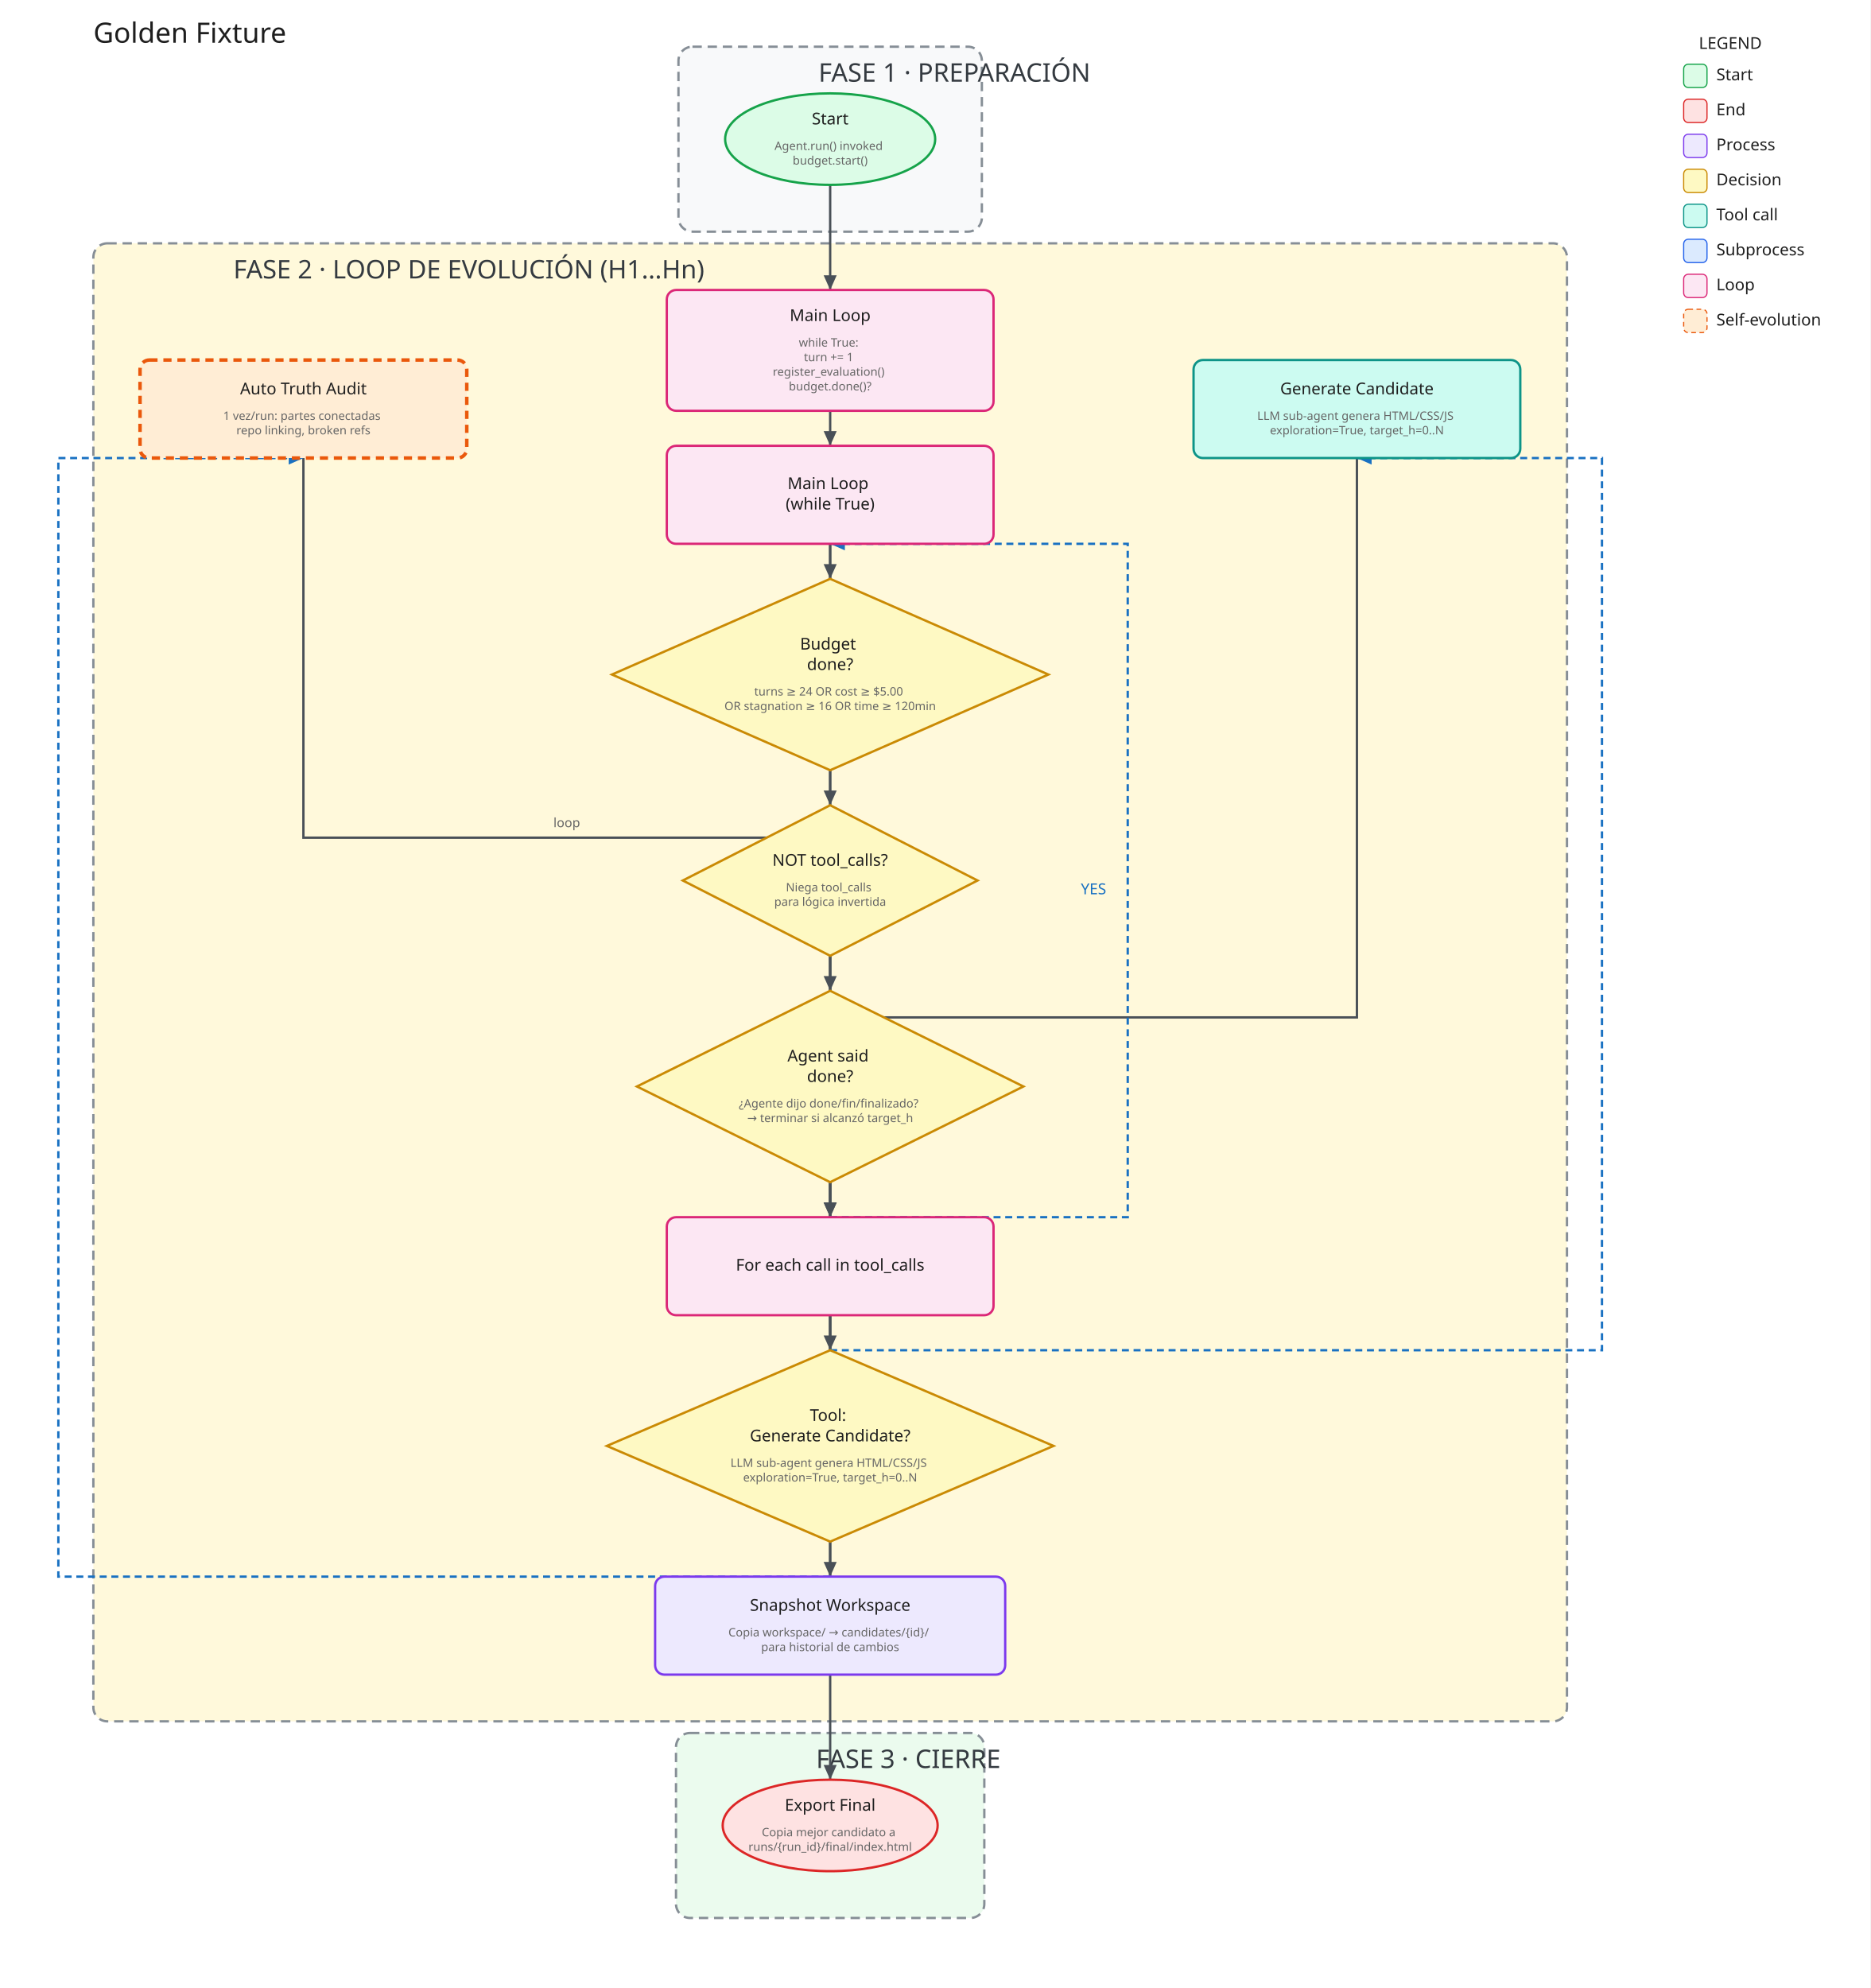
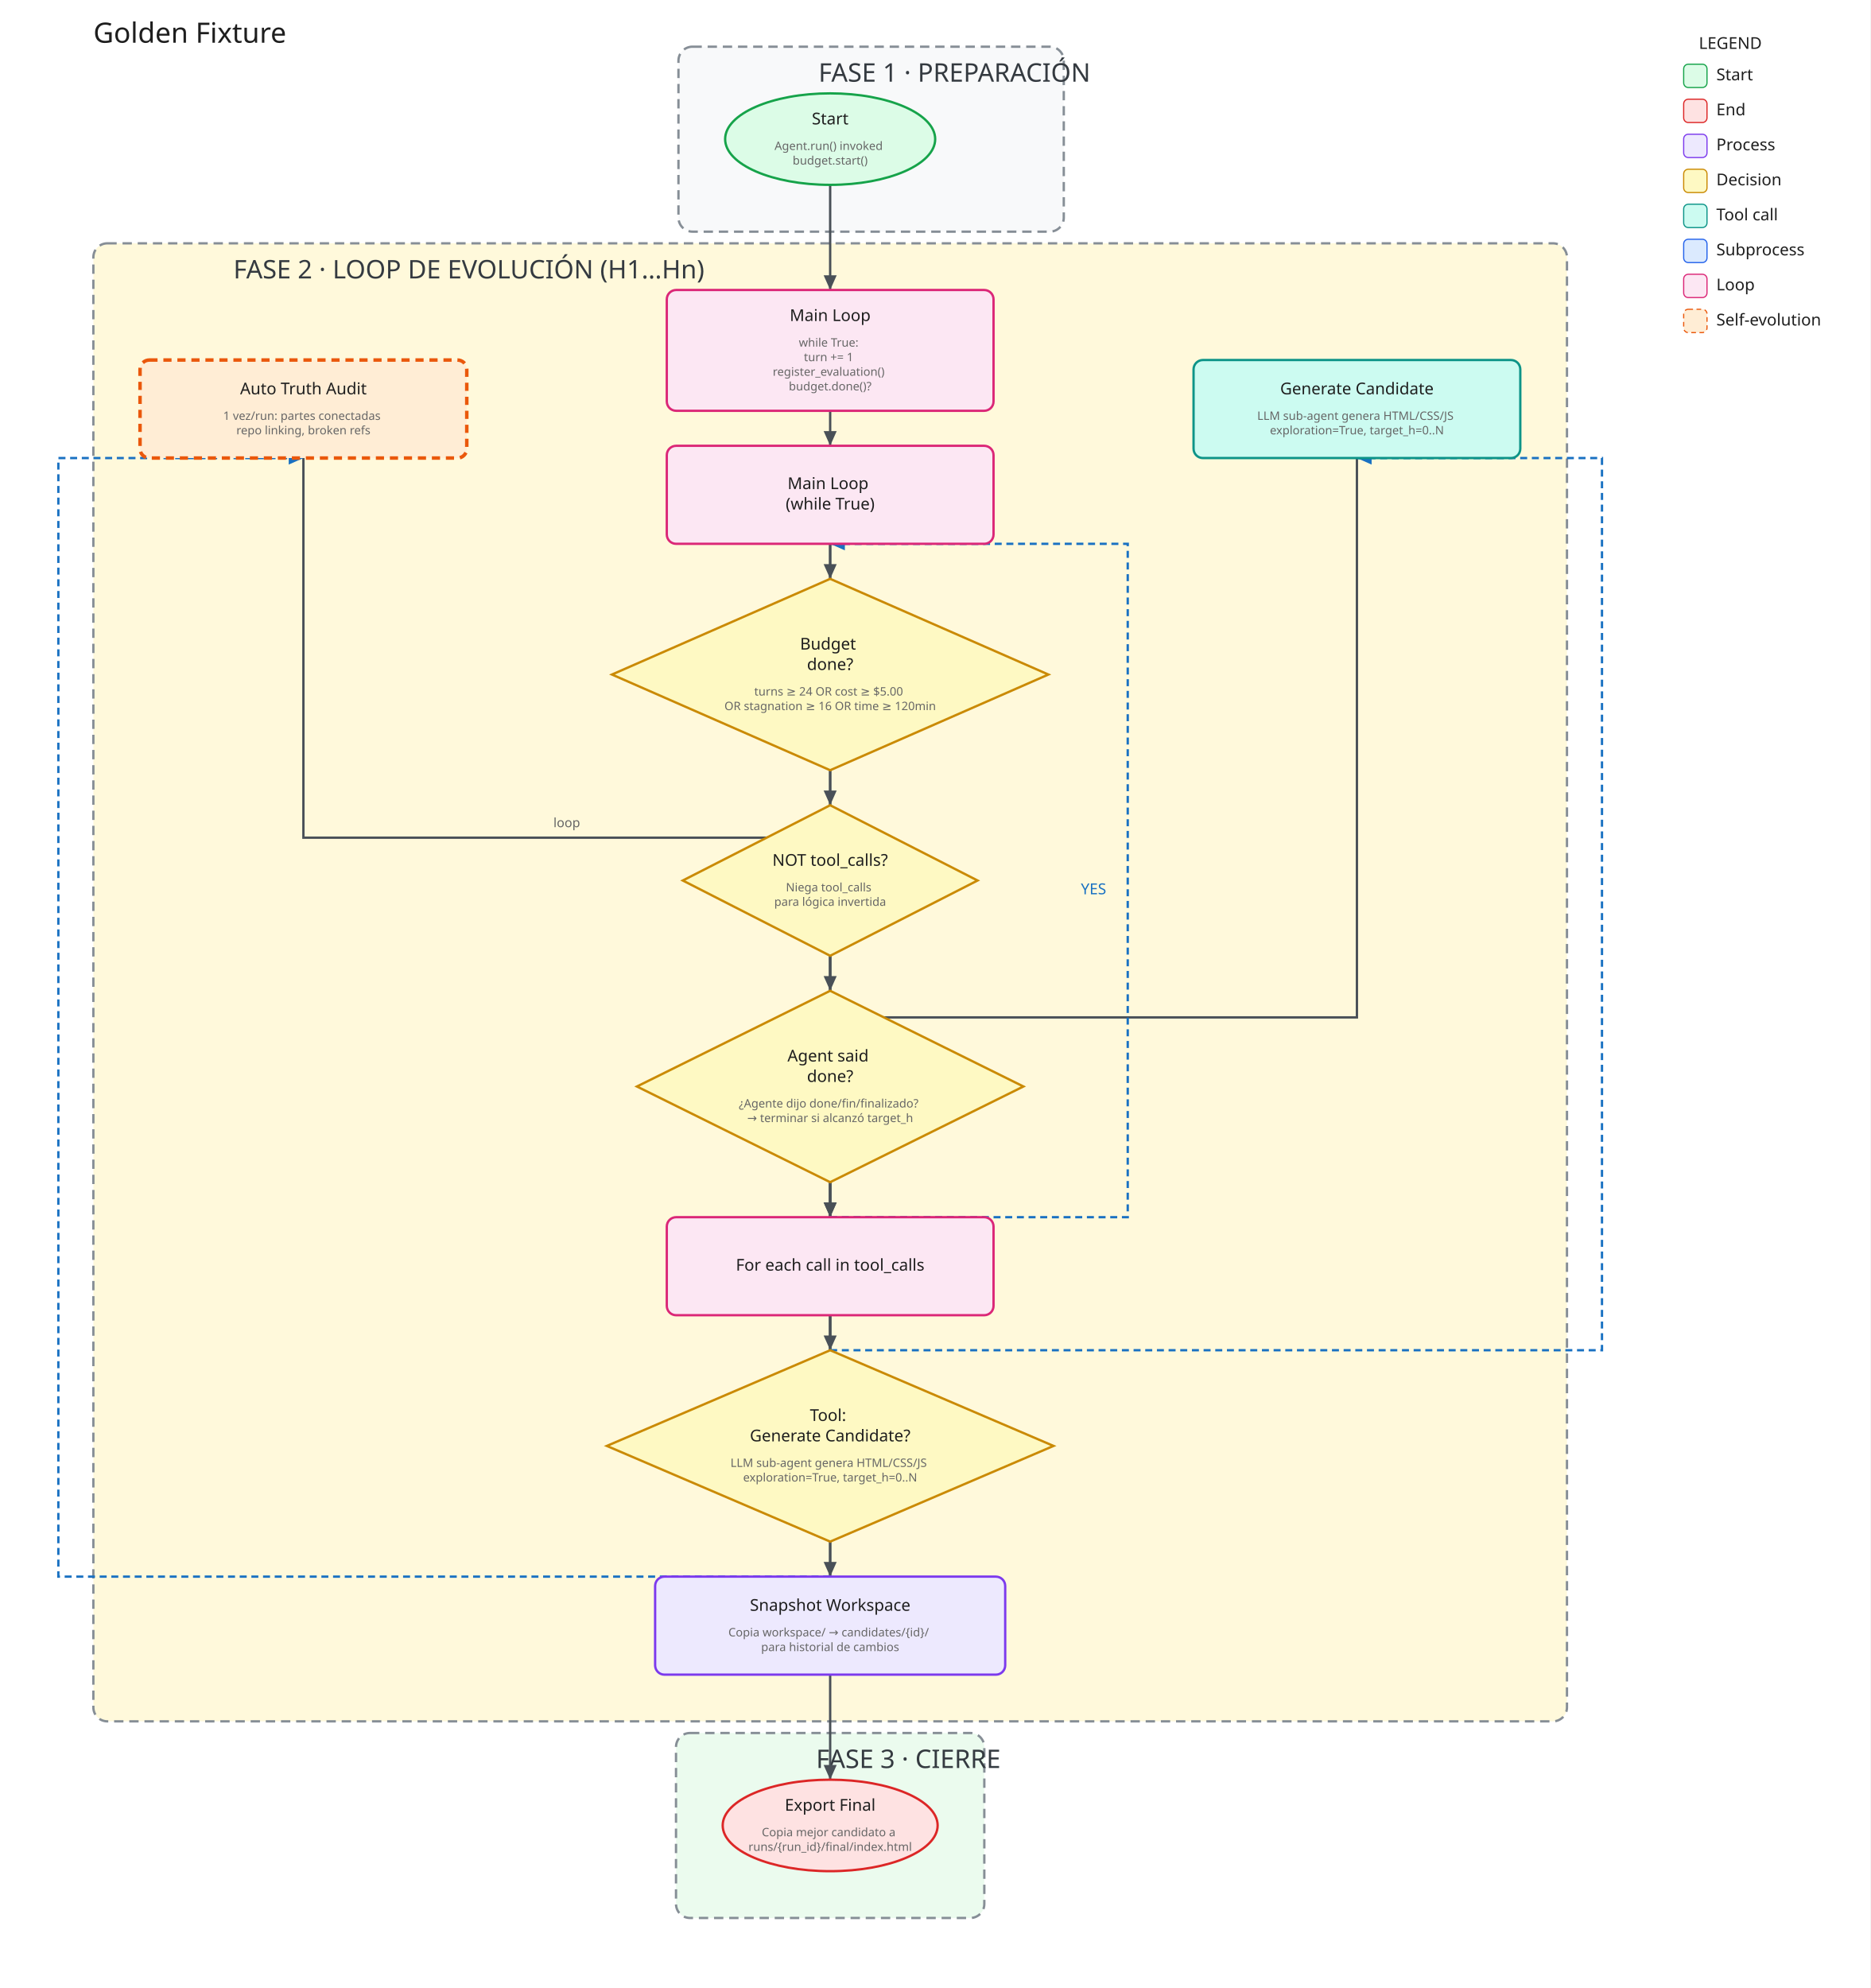
<svg xmlns="http://www.w3.org/2000/svg" viewBox="0 0 1602.8 1703.5" width="1602.8" height="1703.5">
  <rect width="100%" height="100%" fill="#ffffff" />
  <defs>
    <marker id="arrow-1971c2" viewBox="0 0 10 10" refX="9" refY="5" markerWidth="7" markerHeight="7" orient="auto-start-reverse">
      <path d="M 0 1 L 9 5 L 0 9 z" fill="#1971c2" />
    </marker>
    <marker id="arrow-495057" viewBox="0 0 10 10" refX="9" refY="5" markerWidth="7" markerHeight="7" orient="auto-start-reverse">
      <path d="M 0 1 L 9 5 L 0 9 z" fill="#495057" />
    </marker>
  </defs>
-   <rect x="581.4" y="40" width="260" height="158.5" rx="12" fill="#f8f9fa" stroke="#868e96" stroke-width="2" stroke-dasharray="8 5" />
+   <rect x="581.4" y="40" width="330.2" height="158.5" rx="12" fill="#f8f9fa" stroke="#868e96" stroke-width="2" stroke-dasharray="8 5" />
  <text text-anchor="start" font-family="'Comic Shanns','Virgil','Segoe UI',system-ui,sans-serif" font-size="22" fill="#343a40">
    <tspan x="701.4" y="70">FASE 1 · PREPARACIÓN</tspan>
  </text>
  <rect x="80" y="208.5" width="1262.8" height="1266.5" rx="12" fill="#fff9db" stroke="#868e96" stroke-width="2" stroke-dasharray="8 5" />
  <text text-anchor="start" font-family="'Comic Shanns','Virgil','Segoe UI',system-ui,sans-serif" font-size="22" fill="#343a40">
    <tspan x="200" y="238.6">FASE 2 · LOOP DE EVOLUCIÓN (H1…Hn)</tspan>
  </text>
  <rect x="579.3" y="1485" width="264.2" height="158.5" rx="12" fill="#ebfbee" stroke="#868e96" stroke-width="2" stroke-dasharray="8 5" />
  <text text-anchor="start" font-family="'Comic Shanns','Virgil','Segoe UI',system-ui,sans-serif" font-size="22" fill="#343a40">
    <tspan x="699.3" y="1515">FASE 3 · CIERRE</tspan>
  </text>
  <text text-anchor="start" font-family="'Comic Shanns','Virgil','Segoe UI',system-ui,sans-serif" font-size="24" fill="#1e1e1e">
    <tspan x="80" y="36.6">Golden Fixture</tspan>
  </text>
  <path d="M 711.4 158.5 L 711.4 248.5" fill="none" stroke="#495057" stroke-width="2" marker-end="url(#arrow-495057)" />
  <path d="M 711.4 352 L 711.4 382" fill="none" stroke="#495057" stroke-width="2" marker-end="url(#arrow-495057)" />
  <path d="M 711.4 466 L 711.4 496" fill="none" stroke="#495057" stroke-width="2" marker-end="url(#arrow-495057)" />
  <path d="M 711.4 660 L 711.4 690" fill="none" stroke="#495057" stroke-width="2" marker-end="url(#arrow-495057)" />
  <path d="M 711.4 819 L 711.4 849" fill="none" stroke="#495057" stroke-width="2" marker-end="url(#arrow-495057)" />
  <path d="M 711.4 1013 L 711.4 1043" fill="none" stroke="#495057" stroke-width="2" marker-end="url(#arrow-495057)" />
  <path d="M 711.4 1127 L 711.4 1157" fill="none" stroke="#495057" stroke-width="2" marker-end="url(#arrow-495057)" />
  <path d="M 1162.8 392.5 L 1162.8 871.8 L 711.4 871.8 L 711.4 1351" fill="none" stroke="#495057" stroke-width="2" marker-end="url(#arrow-495057)" />
  <path d="M 260 392.5 L 260 717.8 L 711.4 717.8 L 711.4 1043" fill="none" stroke="#495057" stroke-width="2" marker-end="url(#arrow-495057)" />
  <text text-anchor="middle" font-family="'Comic Shanns','Virgil','Segoe UI',system-ui,sans-serif" font-size="11" fill="#666666">
    <tspan x="485.7" y="708.8">loop</tspan>
  </text>
  <path d="M 711.4 466 L 711.4 1525" fill="none" stroke="#495057" stroke-width="2" marker-end="url(#arrow-495057)" />
  <path d="M 711.4 1157 L 1372.8 1157 L 1372.8 392.5 L 1162.8 392.5" fill="none" stroke="#1971c2" stroke-width="2" stroke-dasharray="6 4" marker-end="url(#arrow-1971c2)" />
  <text text-anchor="middle" font-family="'Comic Shanns','Virgil','Segoe UI',system-ui,sans-serif" font-size="13" fill="#1971c2">
    <tspan x="937.1" y="766.3">YES</tspan>
  </text>
  <path d="M 711.4 1351 L 50 1351 L 50 392.5 L 260 392.5" fill="none" stroke="#1971c2" stroke-width="2" stroke-dasharray="6 4" marker-end="url(#arrow-1971c2)" />
  <path d="M 711.4 1043 L 966.4 1043 L 966.4 466 L 711.4 466" fill="none" stroke="#1971c2" stroke-width="2" stroke-dasharray="6 4" marker-end="url(#arrow-1971c2)" />
  <text text-anchor="middle" font-family="'Comic Shanns','Virgil','Segoe UI',system-ui,sans-serif" font-size="13" fill="#1971c2">
    <tspan x="711.4" y="746.1">loop</tspan>
  </text>
  <ellipse cx="711.4" cy="119.2" rx="90" ry="39.2" fill="#dcfce7" stroke="#16a34a" stroke-width="2" />
  <text text-anchor="middle" font-family="'Comic Shanns','Virgil','Segoe UI',system-ui,sans-serif" font-size="14" fill="#1e1e1e">
    <tspan x="711.4" y="106.6">Start</tspan>
  </text>
  <text text-anchor="middle" font-family="'Comic Shanns','Virgil','Segoe UI',system-ui,sans-serif" font-size="10" fill="#666666">
    <tspan x="711.4" y="128.5">Agent.run() invoked</tspan>
    <tspan x="711.4" y="141">budget.start()</tspan>
  </text>
  <rect x="571.4" y="248.5" width="280" height="103.5" rx="8" fill="#fce7f3" stroke="#db2777" stroke-width="2" />
  <text text-anchor="middle" font-family="'Comic Shanns','Virgil','Segoe UI',system-ui,sans-serif" font-size="14" fill="#1e1e1e">
    <tspan x="711.4" y="275.1">Main Loop</tspan>
  </text>
  <text text-anchor="middle" font-family="'Comic Shanns','Virgil','Segoe UI',system-ui,sans-serif" font-size="10" fill="#666666">
    <tspan x="711.4" y="297">while True:</tspan>
    <tspan x="711.4" y="309.5">  turn += 1</tspan>
    <tspan x="711.4" y="322">  register_evaluation()</tspan>
    <tspan x="711.4" y="334.5">  budget.done()?</tspan>
  </text>
  <rect x="571.4" y="382" width="280" height="84" rx="8" fill="#fce7f3" stroke="#db2777" stroke-width="2" />
  <text text-anchor="middle" font-family="'Comic Shanns','Virgil','Segoe UI',system-ui,sans-serif" font-size="14" fill="#1e1e1e">
    <tspan x="711.4" y="419.1">Main Loop</tspan>
    <tspan x="711.4" y="436.6">(while True)</tspan>
  </text>
  <polygon points="711.4,496 898.4,578 711.4,660 524.4,578" fill="#fef9c3" stroke="#ca8a04" stroke-width="2" />
  <text text-anchor="middle" font-family="'Comic Shanns','Virgil','Segoe UI',system-ui,sans-serif" font-size="14" fill="#1e1e1e">
    <tspan x="711.4" y="556.6">Budget</tspan>
    <tspan x="711.4" y="574.1">done?</tspan>
  </text>
  <text text-anchor="middle" font-family="'Comic Shanns','Virgil','Segoe UI',system-ui,sans-serif" font-size="10" fill="#666666">
    <tspan x="711.4" y="596">turns ≥ 24 OR cost ≥ $5.00</tspan>
    <tspan x="711.4" y="608.5">OR stagnation ≥ 16 OR time ≥ 120min</tspan>
  </text>
  <polygon points="711.4,690 837.7,754.5 711.4,819 585.1,754.5" fill="#fef9c3" stroke="#ca8a04" stroke-width="2" />
  <text text-anchor="middle" font-family="'Comic Shanns','Virgil','Segoe UI',system-ui,sans-serif" font-size="14" fill="#1e1e1e">
    <tspan x="711.4" y="741.9">NOT tool_calls?</tspan>
  </text>
  <text text-anchor="middle" font-family="'Comic Shanns','Virgil','Segoe UI',system-ui,sans-serif" font-size="10" fill="#666666">
    <tspan x="711.4" y="763.8">Niega tool_calls</tspan>
    <tspan x="711.4" y="776.2">para lógica invertida</tspan>
  </text>
  <polygon points="711.4,849 877,931 711.4,1013 545.8,931" fill="#fef9c3" stroke="#ca8a04" stroke-width="2" />
  <text text-anchor="middle" font-family="'Comic Shanns','Virgil','Segoe UI',system-ui,sans-serif" font-size="14" fill="#1e1e1e">
    <tspan x="711.4" y="909.6">Agent said</tspan>
    <tspan x="711.4" y="927.1">done?</tspan>
  </text>
  <text text-anchor="middle" font-family="'Comic Shanns','Virgil','Segoe UI',system-ui,sans-serif" font-size="10" fill="#666666">
    <tspan x="711.4" y="949">¿Agente dijo done/fin/finalizado?</tspan>
    <tspan x="711.4" y="961.5">→ terminar si alcanzó target_h</tspan>
  </text>
  <rect x="571.4" y="1043" width="280" height="84" rx="8" fill="#fce7f3" stroke="#db2777" stroke-width="2" />
  <text text-anchor="middle" font-family="'Comic Shanns','Virgil','Segoe UI',system-ui,sans-serif" font-size="14" fill="#1e1e1e">
    <tspan x="711.4" y="1088.8">For each call in tool_calls</tspan>
  </text>
  <polygon points="711.4,1157 902.8,1239 711.4,1321 520,1239" fill="#fef9c3" stroke="#ca8a04" stroke-width="2" />
  <text text-anchor="middle" font-family="'Comic Shanns','Virgil','Segoe UI',system-ui,sans-serif" font-size="14" fill="#1e1e1e">
    <tspan x="711.4" y="1217.6">Tool:</tspan>
    <tspan x="711.4" y="1235.1">Generate Candidate?</tspan>
  </text>
  <text text-anchor="middle" font-family="'Comic Shanns','Virgil','Segoe UI',system-ui,sans-serif" font-size="10" fill="#666666">
    <tspan x="711.4" y="1257">LLM sub-agent genera HTML/CSS/JS</tspan>
    <tspan x="711.4" y="1269.5">exploration=True, target_h=0..N</tspan>
  </text>
  <rect x="561.4" y="1351" width="300" height="84" rx="8" fill="#ede9fe" stroke="#7c3aed" stroke-width="2" />
  <text text-anchor="middle" font-family="'Comic Shanns','Virgil','Segoe UI',system-ui,sans-serif" font-size="14" fill="#1e1e1e">
    <tspan x="711.4" y="1380.3">Snapshot Workspace</tspan>
  </text>
  <text text-anchor="middle" font-family="'Comic Shanns','Virgil','Segoe UI',system-ui,sans-serif" font-size="10" fill="#666666">
    <tspan x="711.4" y="1402.2">Copia workspace/ → candidates/{id}/</tspan>
    <tspan x="711.4" y="1414.8">para historial de cambios</tspan>
  </text>
  <rect x="1022.8" y="308.5" width="280" height="84" rx="8" fill="#ccfbf1" stroke="#0d9488" stroke-width="2" />
  <text text-anchor="middle" font-family="'Comic Shanns','Virgil','Segoe UI',system-ui,sans-serif" font-size="14" fill="#1e1e1e">
    <tspan x="1162.8" y="337.9">Generate Candidate</tspan>
  </text>
  <text text-anchor="middle" font-family="'Comic Shanns','Virgil','Segoe UI',system-ui,sans-serif" font-size="10" fill="#666666">
    <tspan x="1162.8" y="359.8">LLM sub-agent genera HTML/CSS/JS</tspan>
    <tspan x="1162.8" y="372.2">exploration=True, target_h=0..N</tspan>
  </text>
  <rect x="120" y="308.5" width="280" height="84" rx="8" fill="#ffedd5" stroke="#ea580c" stroke-width="3" stroke-dasharray="7 5" />
  <text text-anchor="middle" font-family="'Comic Shanns','Virgil','Segoe UI',system-ui,sans-serif" font-size="14" fill="#1e1e1e">
    <tspan x="260" y="337.9">Auto Truth Audit</tspan>
  </text>
  <text text-anchor="middle" font-family="'Comic Shanns','Virgil','Segoe UI',system-ui,sans-serif" font-size="10" fill="#666666">
    <tspan x="260" y="359.8">1 vez/run: partes conectadas</tspan>
    <tspan x="260" y="372.2">repo linking, broken refs</tspan>
  </text>
  <ellipse cx="711.4" cy="1564.2" rx="92.1" ry="39.2" fill="#fee2e2" stroke="#dc2626" stroke-width="2" />
  <text text-anchor="middle" font-family="'Comic Shanns','Virgil','Segoe UI',system-ui,sans-serif" font-size="14" fill="#1e1e1e">
    <tspan x="711.4" y="1551.6">Export Final</tspan>
  </text>
  <text text-anchor="middle" font-family="'Comic Shanns','Virgil','Segoe UI',system-ui,sans-serif" font-size="10" fill="#666666">
    <tspan x="711.4" y="1573.5">Copia mejor candidato a</tspan>
    <tspan x="711.4" y="1586">runs/{run_id}/final/index.html</tspan>
  </text>
  <text text-anchor="middle" font-family="'Comic Shanns','Virgil','Segoe UI',system-ui,sans-serif" font-size="14" fill="#1e1e1e">
    <tspan x="1482.8" y="41.9">LEGEND</tspan>
  </text>
  <rect x="1442.8" y="55" width="20" height="20" rx="4" fill="#dcfce7" stroke="#16a34a" stroke-width="1" />
  <text text-anchor="start" font-family="'Comic Shanns','Virgil','Segoe UI',system-ui,sans-serif" font-size="14" fill="#1e1e1e">
    <tspan x="1470.8" y="68.8">Start</tspan>
  </text>
  <rect x="1442.8" y="85" width="20" height="20" rx="4" fill="#fee2e2" stroke="#dc2626" stroke-width="1" />
  <text text-anchor="start" font-family="'Comic Shanns','Virgil','Segoe UI',system-ui,sans-serif" font-size="14" fill="#1e1e1e">
    <tspan x="1470.8" y="98.8">End</tspan>
  </text>
  <rect x="1442.8" y="115" width="20" height="20" rx="4" fill="#ede9fe" stroke="#7c3aed" stroke-width="1" />
  <text text-anchor="start" font-family="'Comic Shanns','Virgil','Segoe UI',system-ui,sans-serif" font-size="14" fill="#1e1e1e">
    <tspan x="1470.8" y="128.8">Process</tspan>
  </text>
  <rect x="1442.8" y="145" width="20" height="20" rx="4" fill="#fef9c3" stroke="#ca8a04" stroke-width="1" />
  <text text-anchor="start" font-family="'Comic Shanns','Virgil','Segoe UI',system-ui,sans-serif" font-size="14" fill="#1e1e1e">
    <tspan x="1470.8" y="158.8">Decision</tspan>
  </text>
  <rect x="1442.8" y="175" width="20" height="20" rx="4" fill="#ccfbf1" stroke="#0d9488" stroke-width="1" />
  <text text-anchor="start" font-family="'Comic Shanns','Virgil','Segoe UI',system-ui,sans-serif" font-size="14" fill="#1e1e1e">
    <tspan x="1470.8" y="188.8">Tool call</tspan>
  </text>
  <rect x="1442.8" y="205" width="20" height="20" rx="4" fill="#dbeafe" stroke="#2563eb" stroke-width="1" />
  <text text-anchor="start" font-family="'Comic Shanns','Virgil','Segoe UI',system-ui,sans-serif" font-size="14" fill="#1e1e1e">
    <tspan x="1470.8" y="218.8">Subprocess</tspan>
  </text>
  <rect x="1442.8" y="235" width="20" height="20" rx="4" fill="#fce7f3" stroke="#db2777" stroke-width="1" />
  <text text-anchor="start" font-family="'Comic Shanns','Virgil','Segoe UI',system-ui,sans-serif" font-size="14" fill="#1e1e1e">
    <tspan x="1470.8" y="248.8">Loop</tspan>
  </text>
  <rect x="1442.8" y="265" width="20" height="20" rx="4" fill="#ffedd5" stroke="#ea580c" stroke-width="1" stroke-dasharray="4 3" />
  <text text-anchor="start" font-family="'Comic Shanns','Virgil','Segoe UI',system-ui,sans-serif" font-size="14" fill="#1e1e1e">
    <tspan x="1470.8" y="278.9">Self-evolution</tspan>
  </text>
</svg>
